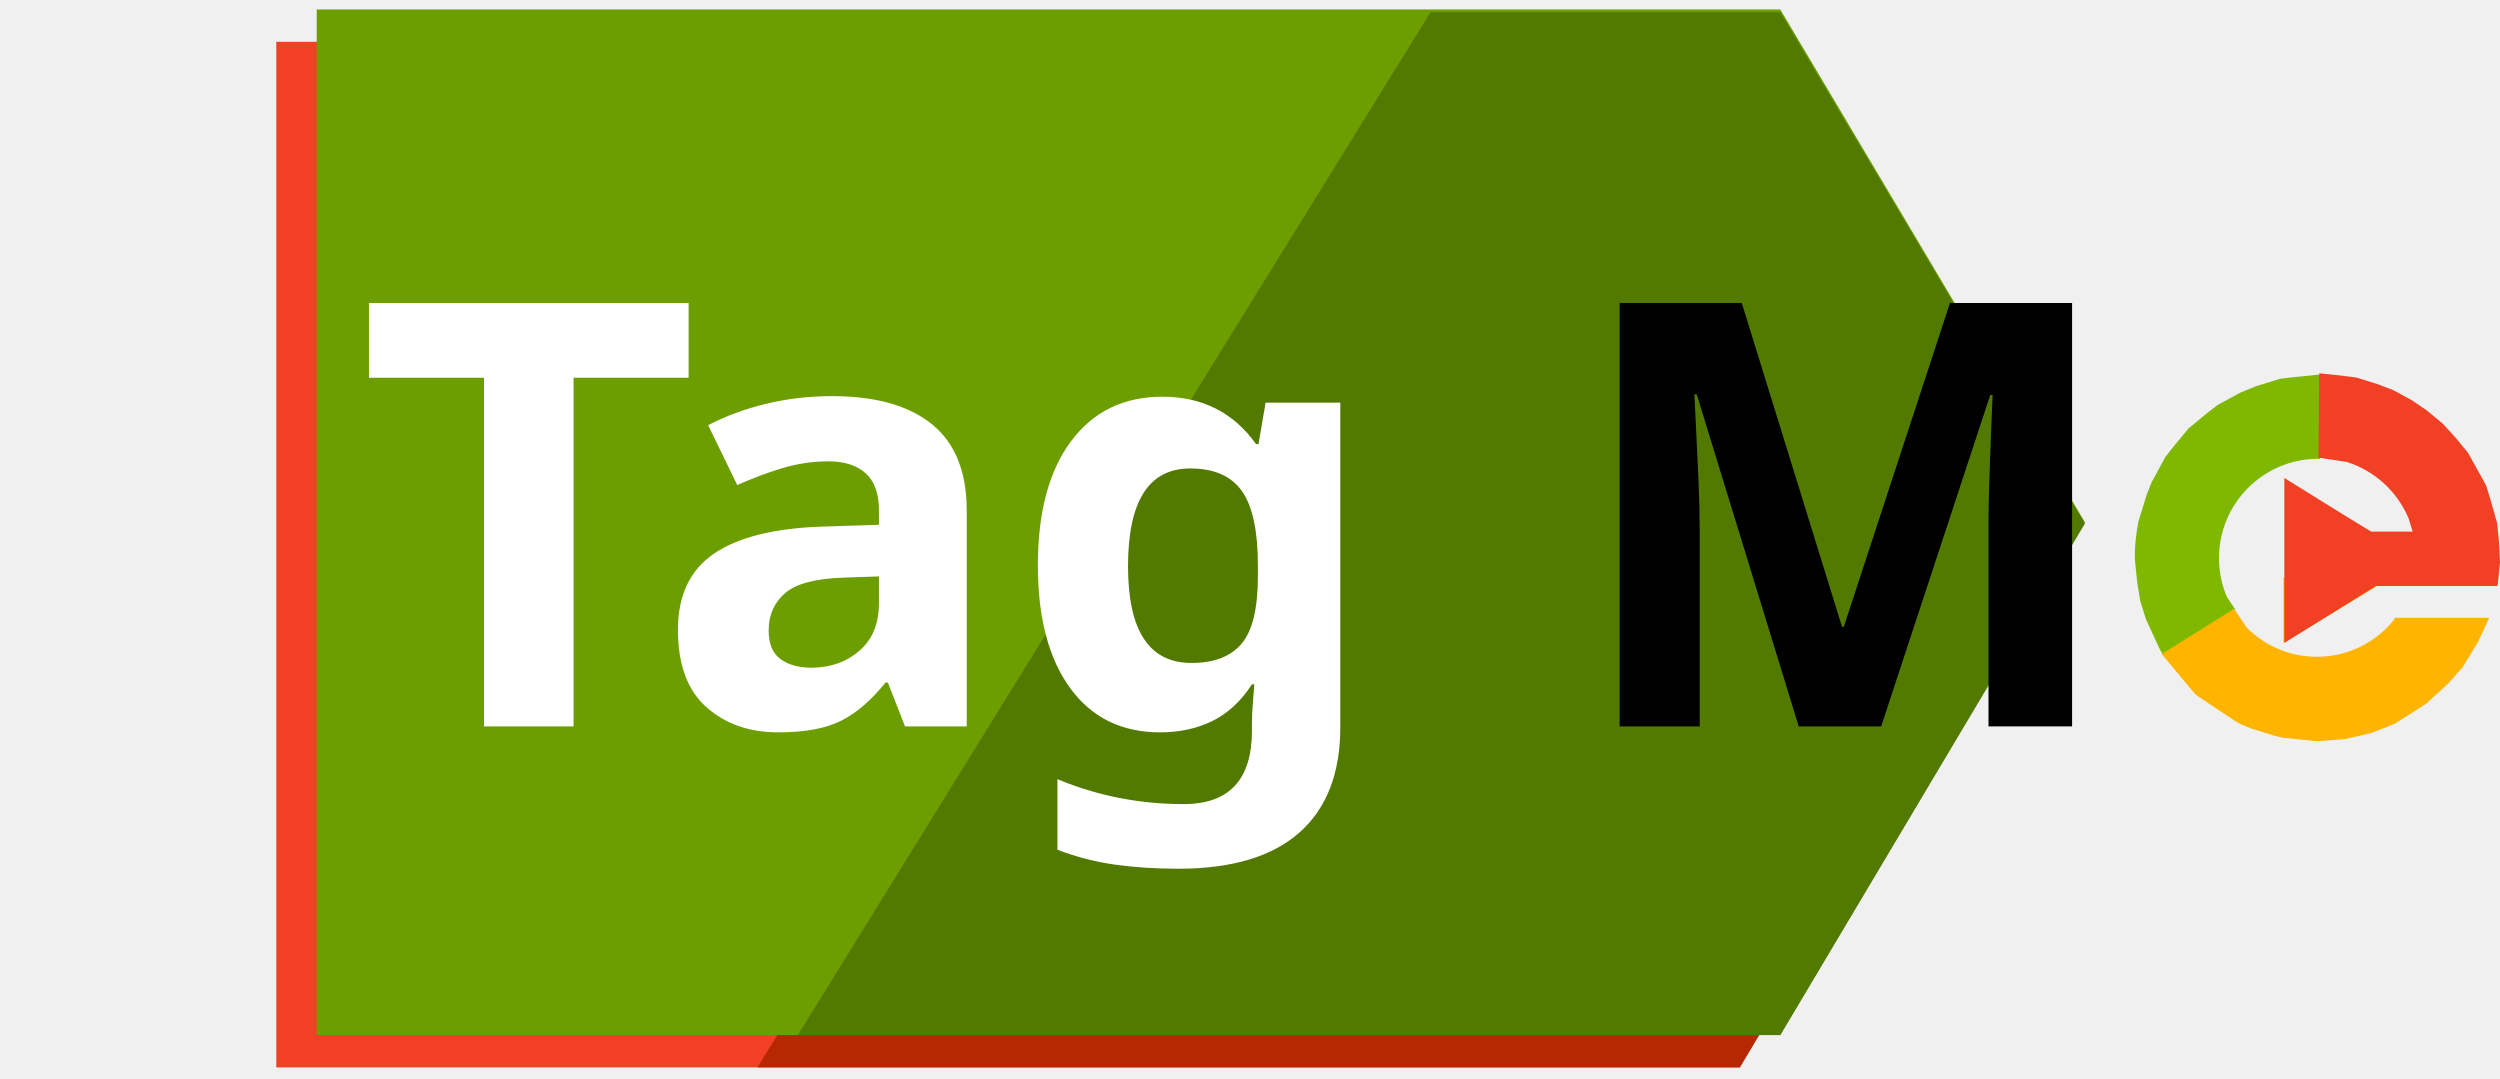
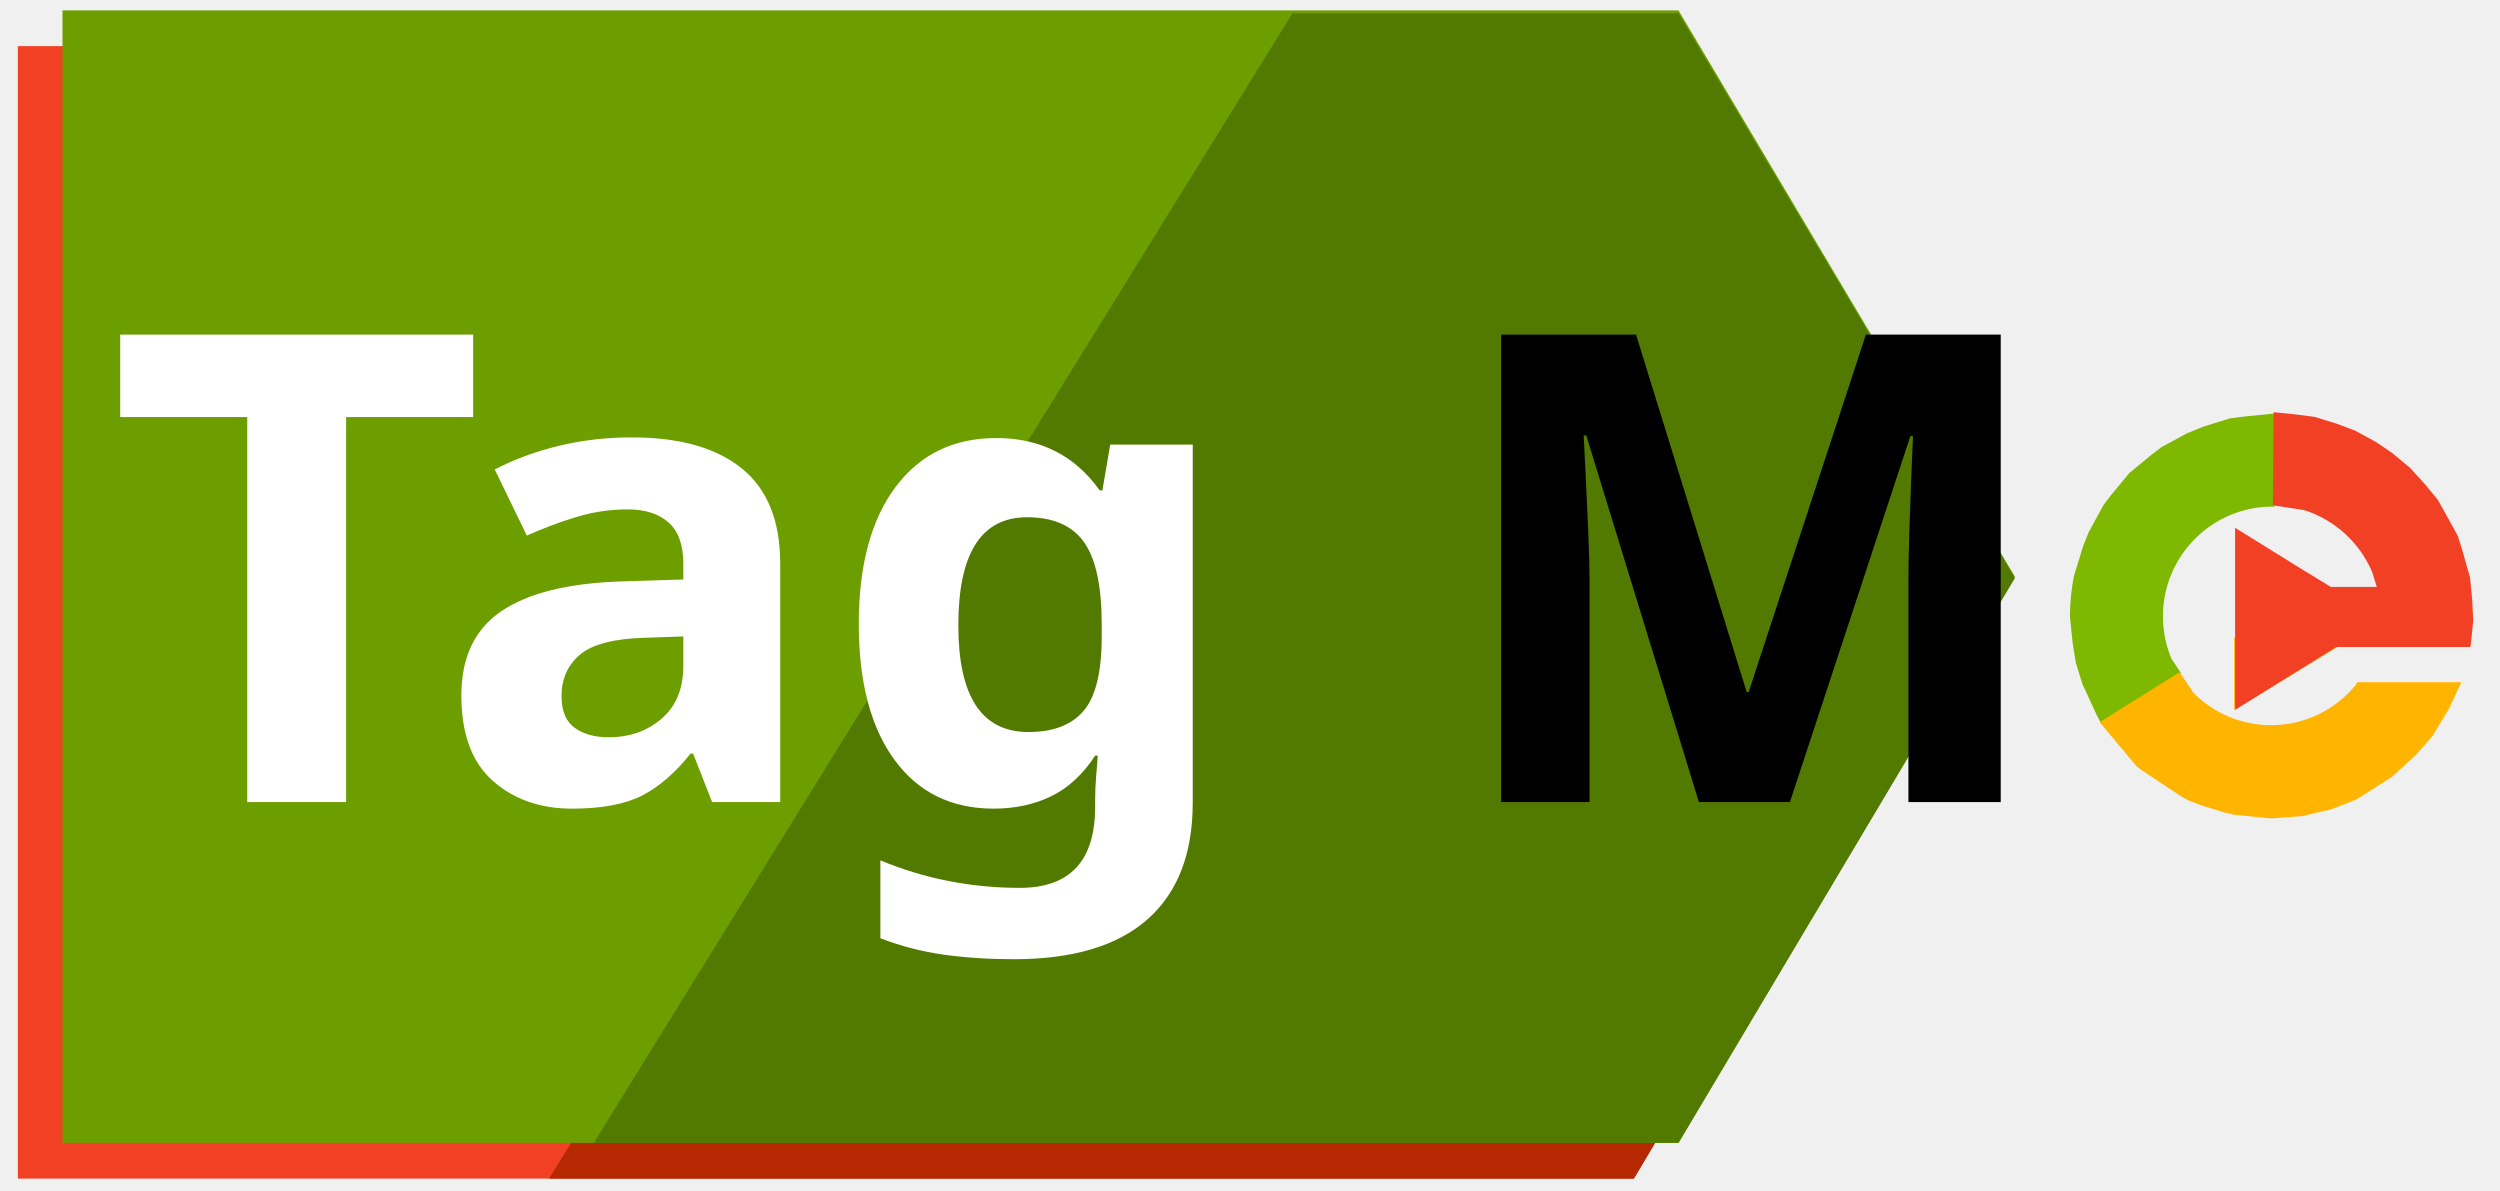
- <svg xmlns="http://www.w3.org/2000/svg" width="1855" height="800" xml:space="preserve" overflow="hidden">
-   <g transform="translate(-387 -1246)">
+ <svg xmlns="http://www.w3.org/2000/svg" width="1680" height="800" xml:space="preserve" overflow="hidden">
+   <g transform="translate(-580 -1246)">
    <path d="M2082.41 1601.94 2108.11 1617.52 2107.71 1659.42 2082.41 1675.28ZM2107.19 1524 2109 1524.18 2108.41 1586.6 2107.19 1586.42C2066.5 1586.42 2033.5 1619.43 2033.5 1660.16 2033.5 1670.34 2035.57 1680.04 2039.3 1688.86L2045.67 1698.32 1991.93 1732 1989.16 1726.89 1979.39 1705.69 1974.99 1691.55 1972.79 1677.95 1971 1660.16C1971 1650.76 1971.95 1641.58 1973.77 1632.72L1980.03 1612.53 1983.54 1603.77 1993.54 1585.36 1998.2 1579.25 2010.89 1563.88 2025.23 1552.05 2032.69 1546.36 2049.32 1537.34 2060.72 1532.67 2078.69 1527.09 2088.02 1525.93Z" fill="#7FB800" fill-rule="evenodd" />
    <path d="M2044.69 1697.71 2054.04 1711.64C2067.37 1725.03 2085.79 1733.32 2106.14 1733.32 2129.02 1733.32 2149.47 1722.83 2162.99 1706.38L2164.17 1704.42 2234 1704.42 2225.81 1722.09 2214.54 1740.74 2203.72 1753.08 2187.13 1768.22 2163.9 1783.02 2147.1 1789.67 2146.53 1789.88 2126.96 1794.41 2126.86 1794.43 2106.14 1796 2081.07 1793.46 2074.58 1791.94 2058.52 1786.94 2050.31 1783.72 2046.06 1781.4 2018.12 1762.81 2015.5 1760.64 1991 1731.32ZM2106.52 1659 2177.98 1680.73 2176.3 1680.73 2176.3 1680.73 2150.88 1680.73 2081.35 1723.06 2081.35 1674.76Z" fill="#FFB400" fill-rule="evenodd" />
    <path d="M2107.86 1523 2122.33 1524.46 2135.38 1526.13 2150.75 1530.91 2162.78 1535.47 2176.67 1543.04 2187.48 1550.37 2199.4 1560.24 2209.29 1571.04 2218.28 1581.99 2229.49 1602.17 2231.69 1606.23 2234.95 1616.76 2239.83 1633.98 2241.31 1648.78 2242 1663.15 2240.45 1678.62 2240.04 1680.79 2214.65 1680.79 2214.65 1680.79 2149.97 1680.79 2082 1723 2082 1600.68 2127.4 1628.87 2146.42 1640.44 2177.21 1640.44 2174.16 1630.59C2165.78 1610.69 2148.97 1595.24 2128.23 1588.76L2107.36 1585.59Z" fill="#F14023" fill-rule="evenodd" />
    <path d="M592 1277 1677.96 1277 1904 1657.5 1677.96 2038 592 2038Z" fill="#F14023" fill-rule="evenodd" />
    <path d="M1418.46 1279 1677.96 1279 1904 1658.5 1677.96 2038 949 2038Z" fill="#B52801" fill-rule="evenodd" />
    <path d="M622 1253 1707.96 1253 1934 1633.5 1707.96 2014 622 2014Z" fill="#6D9E00" fill-rule="evenodd" />
    <path d="M1448.46 1255 1707.96 1255 1934 1634.5 1707.96 2014 979 2014Z" fill="#537A00" fill-rule="evenodd" />
    <text fill="#FFFFFF" font-family="Expo M,Expo M_MSFontService,sans-serif" font-weight="700" font-size="440" transform="matrix(1 0 0 1 651.988 1785)">Tag</text>
    <text font-family="Expo M,Expo M_MSFontService,sans-serif" font-weight="700" font-size="440" transform="matrix(1 0 0 1 1549.18 1785)">M</text>
  </g>
</svg>
